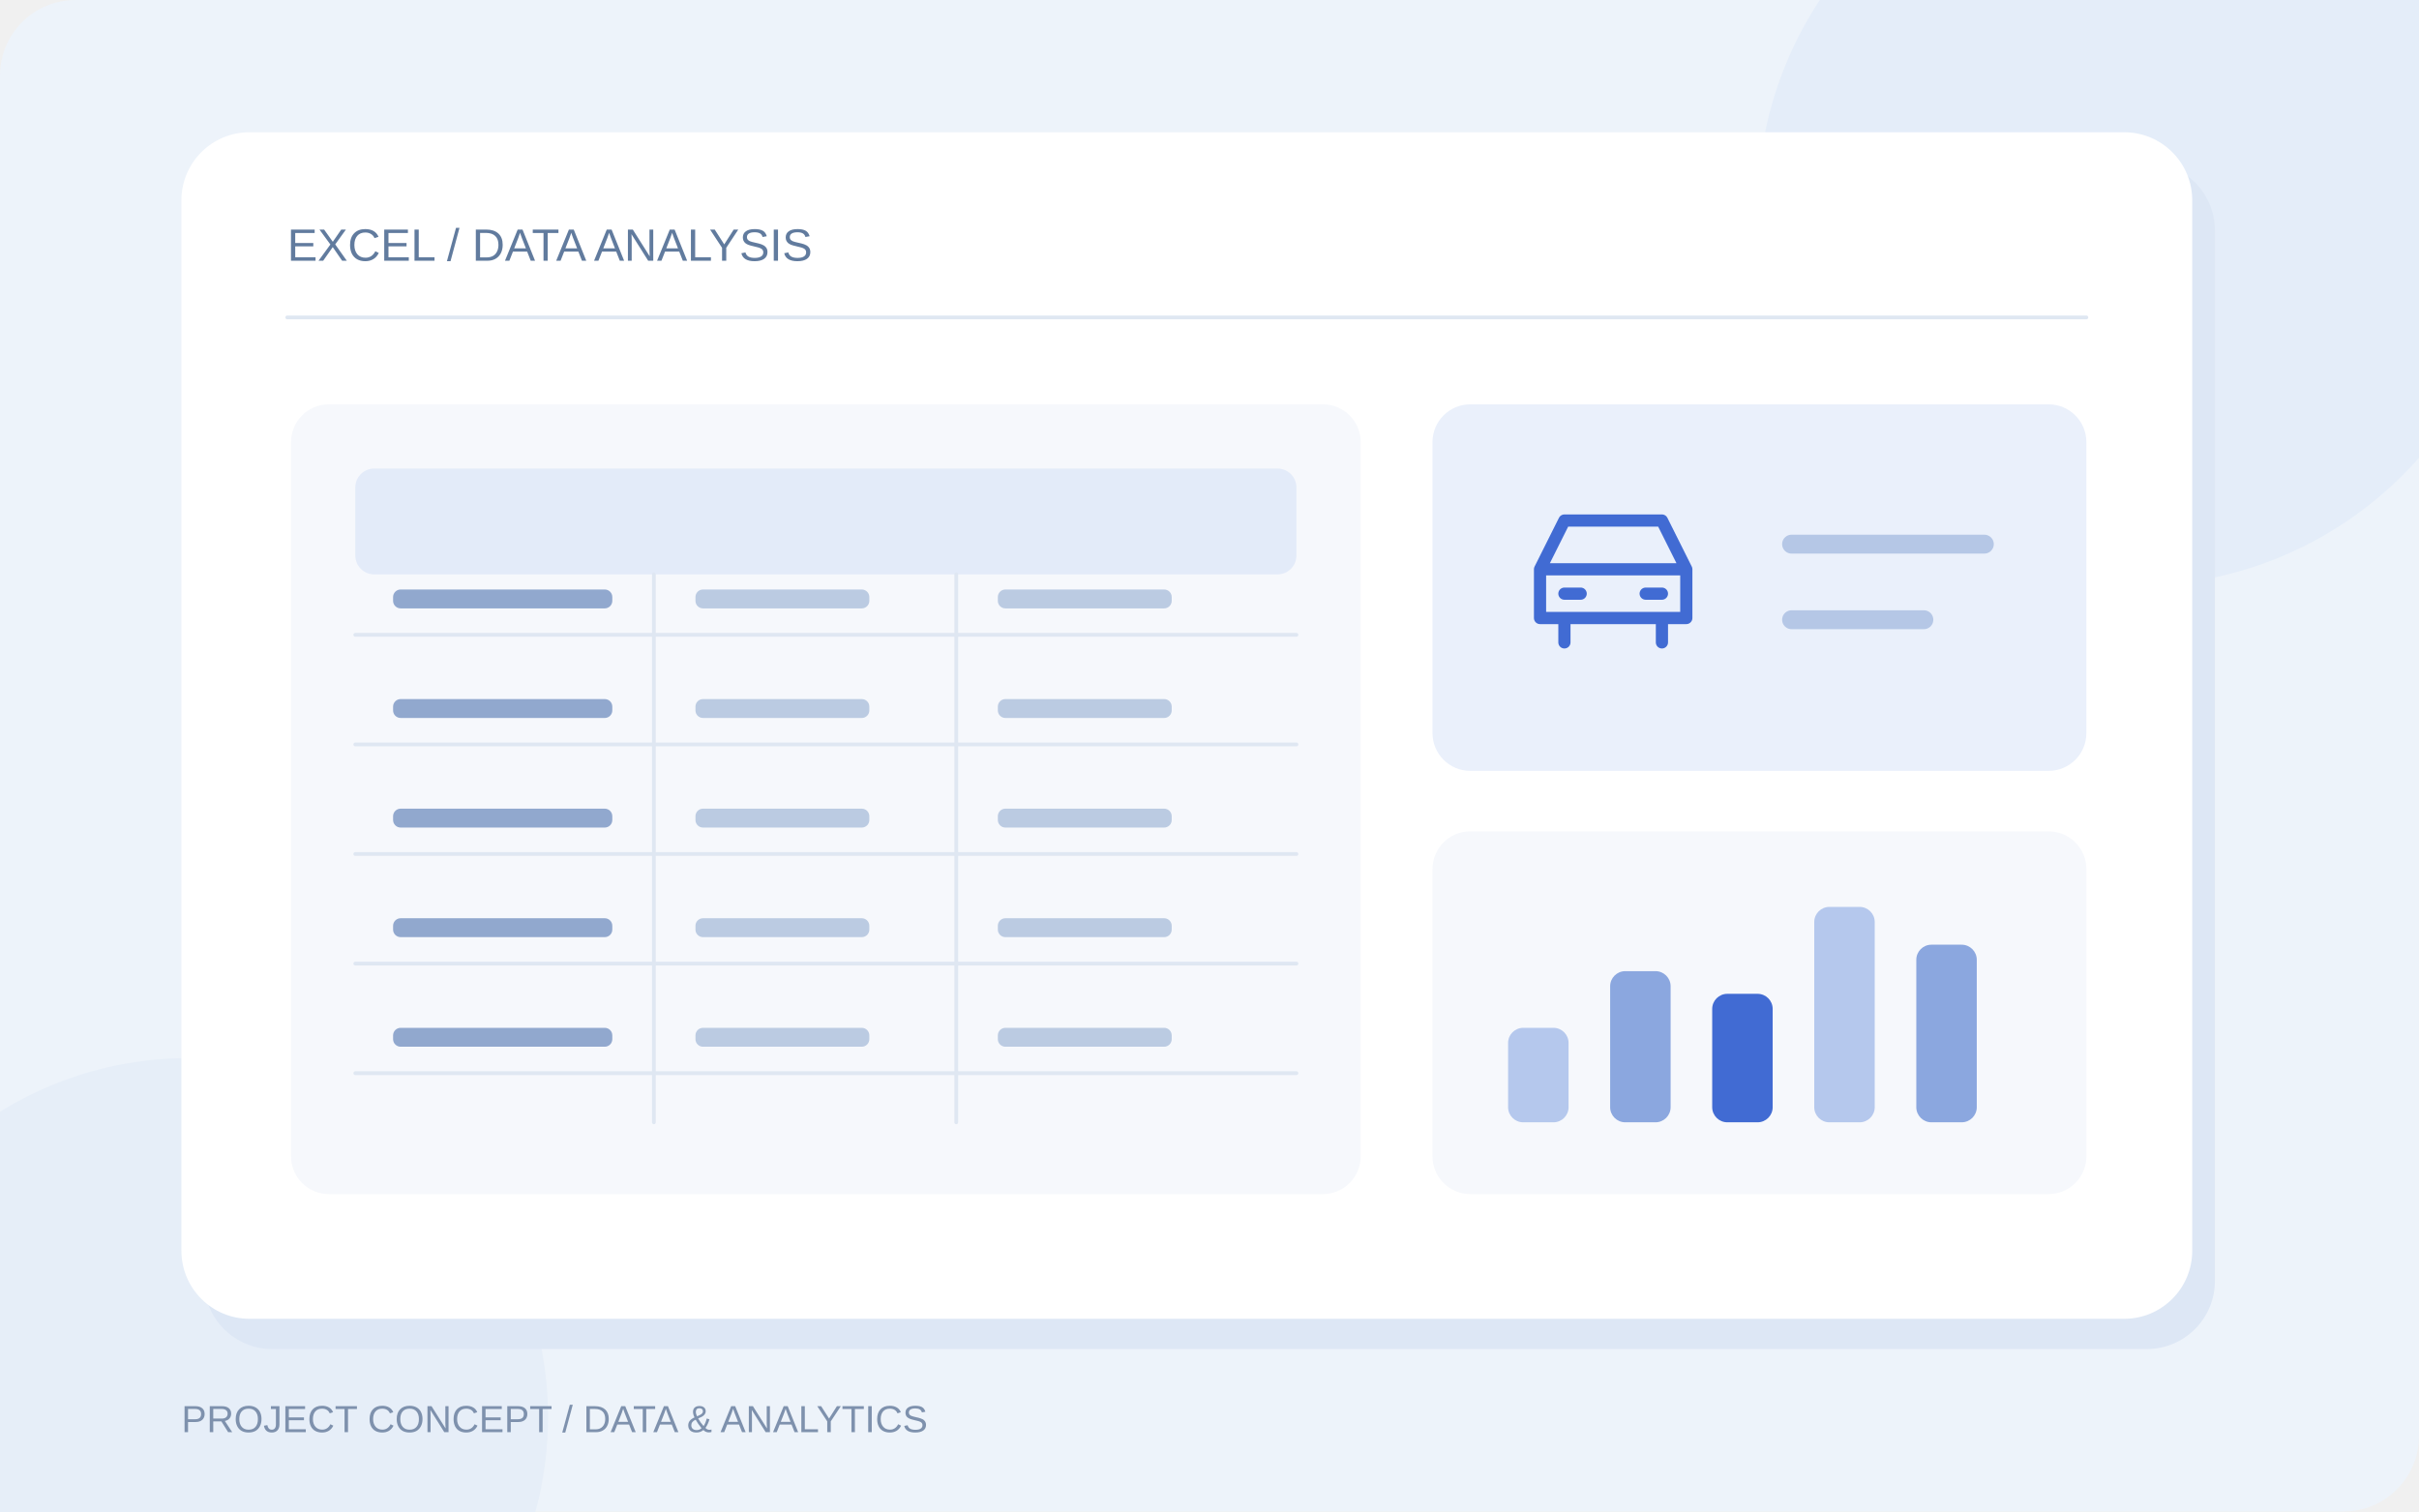
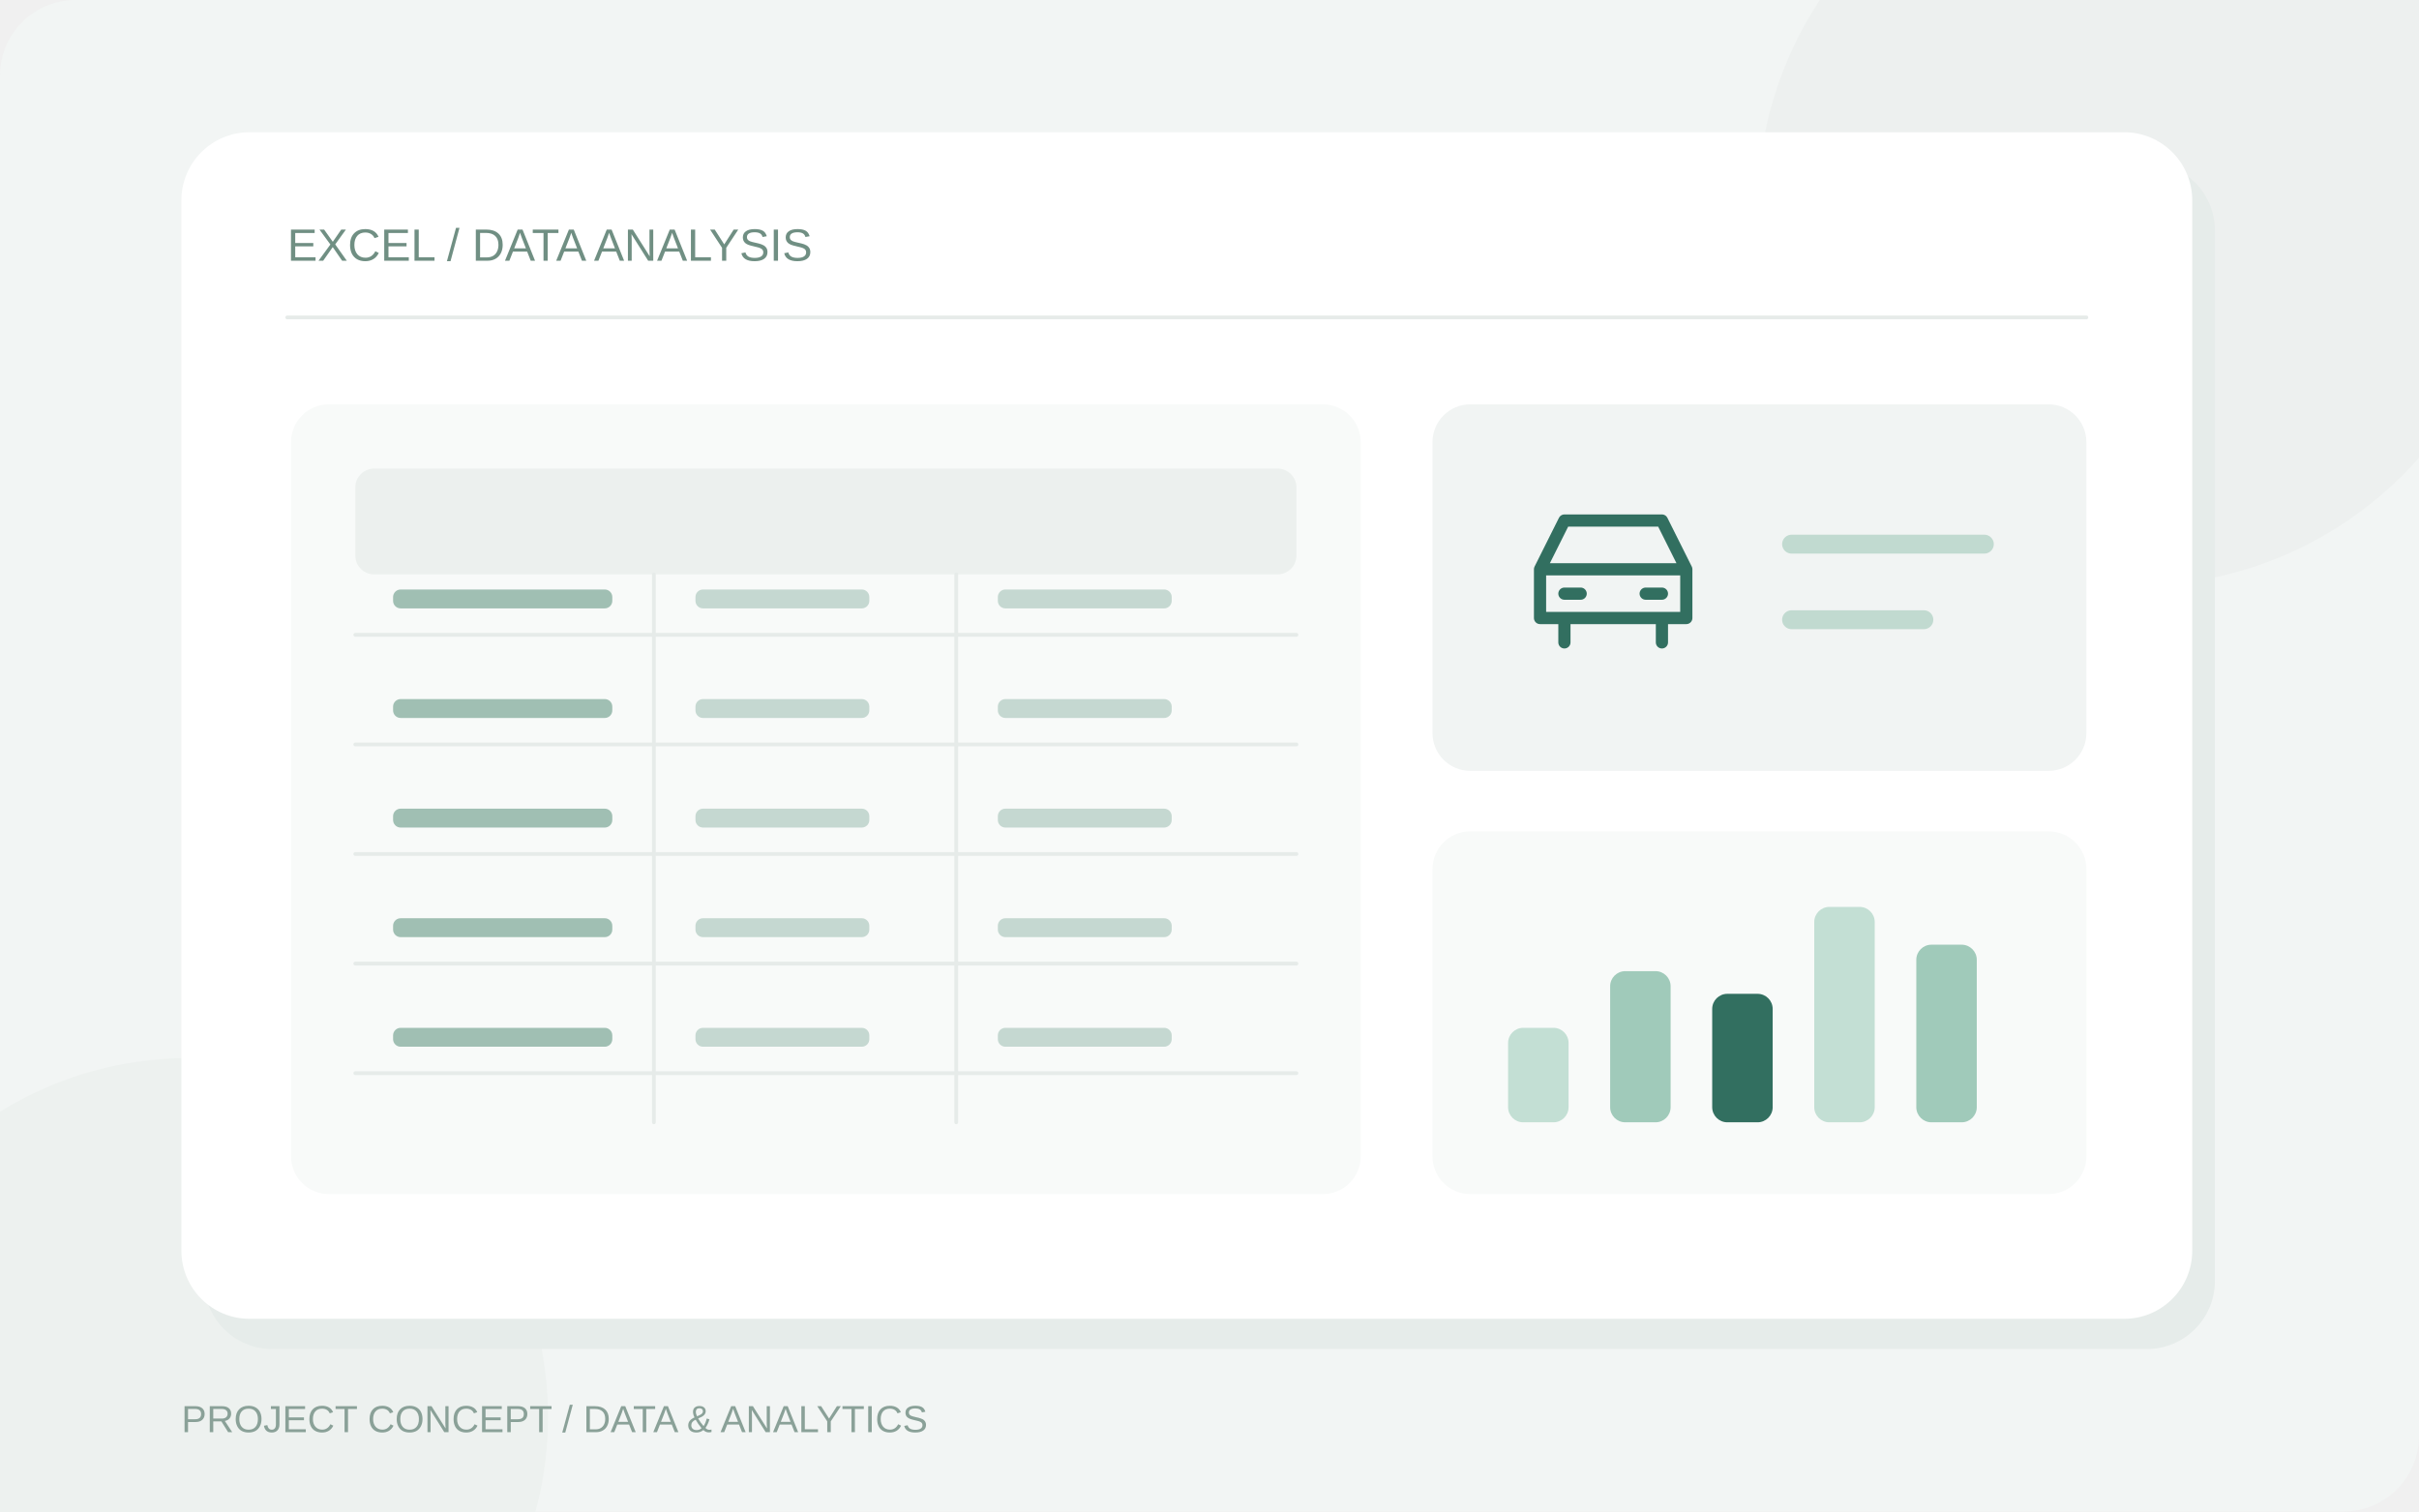
<svg xmlns="http://www.w3.org/2000/svg" viewBox="0 0 640 400">
-   <rect x="0" y="0" width="640" height="400" rx="20" fill="#edf3fa" />
-   <circle cx="565" cy="55" r="100" fill="#e4edf9" />
-   <circle cx="50" cy="375" r="95" fill="#e6eef8" />
-   <rect x="54" y="43" width="532" height="314" rx="18" fill="#dde7f5" />
+   <rect x="0" y="0" width="640" height="400" rx="20" fill="#f2f5f4" />
+   <circle cx="565" cy="55" r="100" fill="#edf0ef" />
+   <circle cx="50" cy="375" r="95" fill="#edf1ef" />
+   <rect x="54" y="43" width="532" height="314" rx="18" fill="#e6ecea" />
  <rect x="48" y="35" width="532" height="314" rx="18" fill="white" />
-   <text x="76" y="69" font-family="Arial,sans-serif" font-size="12" fill="#617b9e">EXCEL / DATA ANALYSIS</text>
-   <path d="M76 84H552" stroke="#dfe7f2" stroke-width="1" fill="none" stroke-linecap="round" stroke-linejoin="round" />
-   <rect x="77" y="107" width="283" height="209" rx="10" fill="#f6f8fc" />
-   <rect x="94" y="124" width="249" height="28" rx="5" fill="#e3ebf9" />
-   <path d="M94 168h249" stroke="#dfe7f2" stroke-width="1" fill="none" stroke-linecap="round" stroke-linejoin="round" />
-   <rect x="104" y="156" width="58" height="5" rx="2" fill="#91a8ce" />
-   <rect x="184" y="156" width="46" height="5" rx="2" fill="#bbcbe2" />
-   <rect x="264" y="156" width="46" height="5" rx="2" fill="#bbcbe2" />
-   <path d="M94 197h249" stroke="#dfe7f2" stroke-width="1" fill="none" stroke-linecap="round" stroke-linejoin="round" />
-   <rect x="104" y="185" width="58" height="5" rx="2" fill="#91a8ce" />
-   <rect x="184" y="185" width="46" height="5" rx="2" fill="#bbcbe2" />
-   <rect x="264" y="185" width="46" height="5" rx="2" fill="#bbcbe2" />
-   <path d="M94 226h249" stroke="#dfe7f2" stroke-width="1" fill="none" stroke-linecap="round" stroke-linejoin="round" />
-   <rect x="104" y="214" width="58" height="5" rx="2" fill="#91a8ce" />
-   <rect x="184" y="214" width="46" height="5" rx="2" fill="#bbcbe2" />
-   <rect x="264" y="214" width="46" height="5" rx="2" fill="#bbcbe2" />
-   <path d="M94 255h249" stroke="#dfe7f2" stroke-width="1" fill="none" stroke-linecap="round" stroke-linejoin="round" />
-   <rect x="104" y="243" width="58" height="5" rx="2" fill="#91a8ce" />
-   <rect x="184" y="243" width="46" height="5" rx="2" fill="#bbcbe2" />
-   <rect x="264" y="243" width="46" height="5" rx="2" fill="#bbcbe2" />
-   <path d="M94 284h249" stroke="#dfe7f2" stroke-width="1" fill="none" stroke-linecap="round" stroke-linejoin="round" />
-   <rect x="104" y="272" width="58" height="5" rx="2" fill="#91a8ce" />
-   <rect x="184" y="272" width="46" height="5" rx="2" fill="#bbcbe2" />
-   <rect x="264" y="272" width="46" height="5" rx="2" fill="#bbcbe2" />
-   <path d="M173 152v145M253 152v145" stroke="#dfe7f2" stroke-width="1" fill="none" stroke-linecap="round" stroke-linejoin="round" />
-   <rect x="379" y="107" width="173" height="97" rx="10" fill="#eaf0fb" />
+   <text x="76" y="69" font-family="Arial,sans-serif" font-size="12" fill="#708f83">EXCEL / DATA ANALYSIS</text>
+   <path d="M76 84H552" stroke="#e6ebe9" stroke-width="1" fill="none" stroke-linecap="round" stroke-linejoin="round" />
+   <rect x="77" y="107" width="283" height="209" rx="10" fill="#f8faf9" />
+   <rect x="94" y="124" width="249" height="28" rx="5" fill="#ecf0ee" />
+   <path d="M94 168h249" stroke="#e6ebe9" stroke-width="1" fill="none" stroke-linecap="round" stroke-linejoin="round" />
+   <rect x="104" y="156" width="58" height="5" rx="2" fill="#a0bfb3" />
+   <rect x="184" y="156" width="46" height="5" rx="2" fill="#c5d8d1" />
+   <rect x="264" y="156" width="46" height="5" rx="2" fill="#c5d8d1" />
+   <path d="M94 197h249" stroke="#e6ebe9" stroke-width="1" fill="none" stroke-linecap="round" stroke-linejoin="round" />
+   <rect x="104" y="185" width="58" height="5" rx="2" fill="#a0bfb3" />
+   <rect x="184" y="185" width="46" height="5" rx="2" fill="#c5d8d1" />
+   <rect x="264" y="185" width="46" height="5" rx="2" fill="#c5d8d1" />
+   <path d="M94 226h249" stroke="#e6ebe9" stroke-width="1" fill="none" stroke-linecap="round" stroke-linejoin="round" />
+   <rect x="104" y="214" width="58" height="5" rx="2" fill="#a0bfb3" />
+   <rect x="184" y="214" width="46" height="5" rx="2" fill="#c5d8d1" />
+   <rect x="264" y="214" width="46" height="5" rx="2" fill="#c5d8d1" />
+   <path d="M94 255h249" stroke="#e6ebe9" stroke-width="1" fill="none" stroke-linecap="round" stroke-linejoin="round" />
+   <rect x="104" y="243" width="58" height="5" rx="2" fill="#a0bfb3" />
+   <rect x="184" y="243" width="46" height="5" rx="2" fill="#c5d8d1" />
+   <rect x="264" y="243" width="46" height="5" rx="2" fill="#c5d8d1" />
+   <path d="M94 284h249" stroke="#e6ebe9" stroke-width="1" fill="none" stroke-linecap="round" stroke-linejoin="round" />
+   <rect x="104" y="272" width="58" height="5" rx="2" fill="#a0bfb3" />
+   <rect x="184" y="272" width="46" height="5" rx="2" fill="#c5d8d1" />
+   <rect x="264" y="272" width="46" height="5" rx="2" fill="#c5d8d1" />
+   <path d="M173 152v145M253 152v145" stroke="#e6ebe9" stroke-width="1" fill="none" stroke-linecap="round" stroke-linejoin="round" />
+   <rect x="379" y="107" width="173" height="97" rx="10" fill="#f1f4f3" />
  <g transform="translate(401 127) scale(2.15)">
-     <path d="M3 17V11l3-6h12l3 6v6H3m0-6h18M6 17v3m12-3v3M6 14h2m8 0h2" stroke="#416bd3" stroke-width="1.5" fill="none" stroke-linecap="round" stroke-linejoin="round" />
+     <path d="M3 17V11l3-6h12l3 6v6H3m0-6h18M6 17v3m12-3v3M6 14h2m8 0h2" stroke="#326f60" stroke-width="1.5" fill="none" stroke-linecap="round" stroke-linejoin="round" />
  </g>
-   <path d="M474 144h51M474 164h35" stroke="#b5c7e6" stroke-width="5" fill="none" stroke-linecap="round" stroke-linejoin="round" />
-   <rect x="379" y="220" width="173" height="96" rx="10" fill="#f6f8fc" />
-   <rect x="399" y="272" width="16" height="25" rx="4" fill="#b5c8ed" />
-   <rect x="426" y="257" width="16" height="40" rx="4" fill="#8ba7df" />
-   <rect x="453" y="263" width="16" height="34" rx="4" fill="#416bd3" />
-   <rect x="480" y="240" width="16" height="57" rx="4" fill="#b5c8ed" />
-   <rect x="507" y="250" width="16" height="47" rx="4" fill="#8ba7df" />
-   <text x="48" y="379" font-family="Arial,sans-serif" font-size="10" fill="#7e91ad">PROJECT CONCEPT  /  DATA &amp; ANALYTICS</text>
+   <path d="M474 144h51M474 164h35" stroke="#c1dad0" stroke-width="5" fill="none" stroke-linecap="round" stroke-linejoin="round" />
+   <rect x="379" y="220" width="173" height="96" rx="10" fill="#f8faf9" />
+   <rect x="399" y="272" width="16" height="25" rx="4" fill="#c3dfd4" />
+   <rect x="426" y="257" width="16" height="40" rx="4" fill="#a0caba" />
+   <rect x="453" y="263" width="16" height="34" rx="4" fill="#326f60" />
+   <rect x="480" y="240" width="16" height="57" rx="4" fill="#c3dfd4" />
+   <rect x="507" y="250" width="16" height="47" rx="4" fill="#a0caba" />
+   <text x="48" y="379" font-family="Arial,sans-serif" font-size="10" fill="#8aa198">PROJECT CONCEPT  /  DATA &amp; ANALYTICS</text>
</svg>
